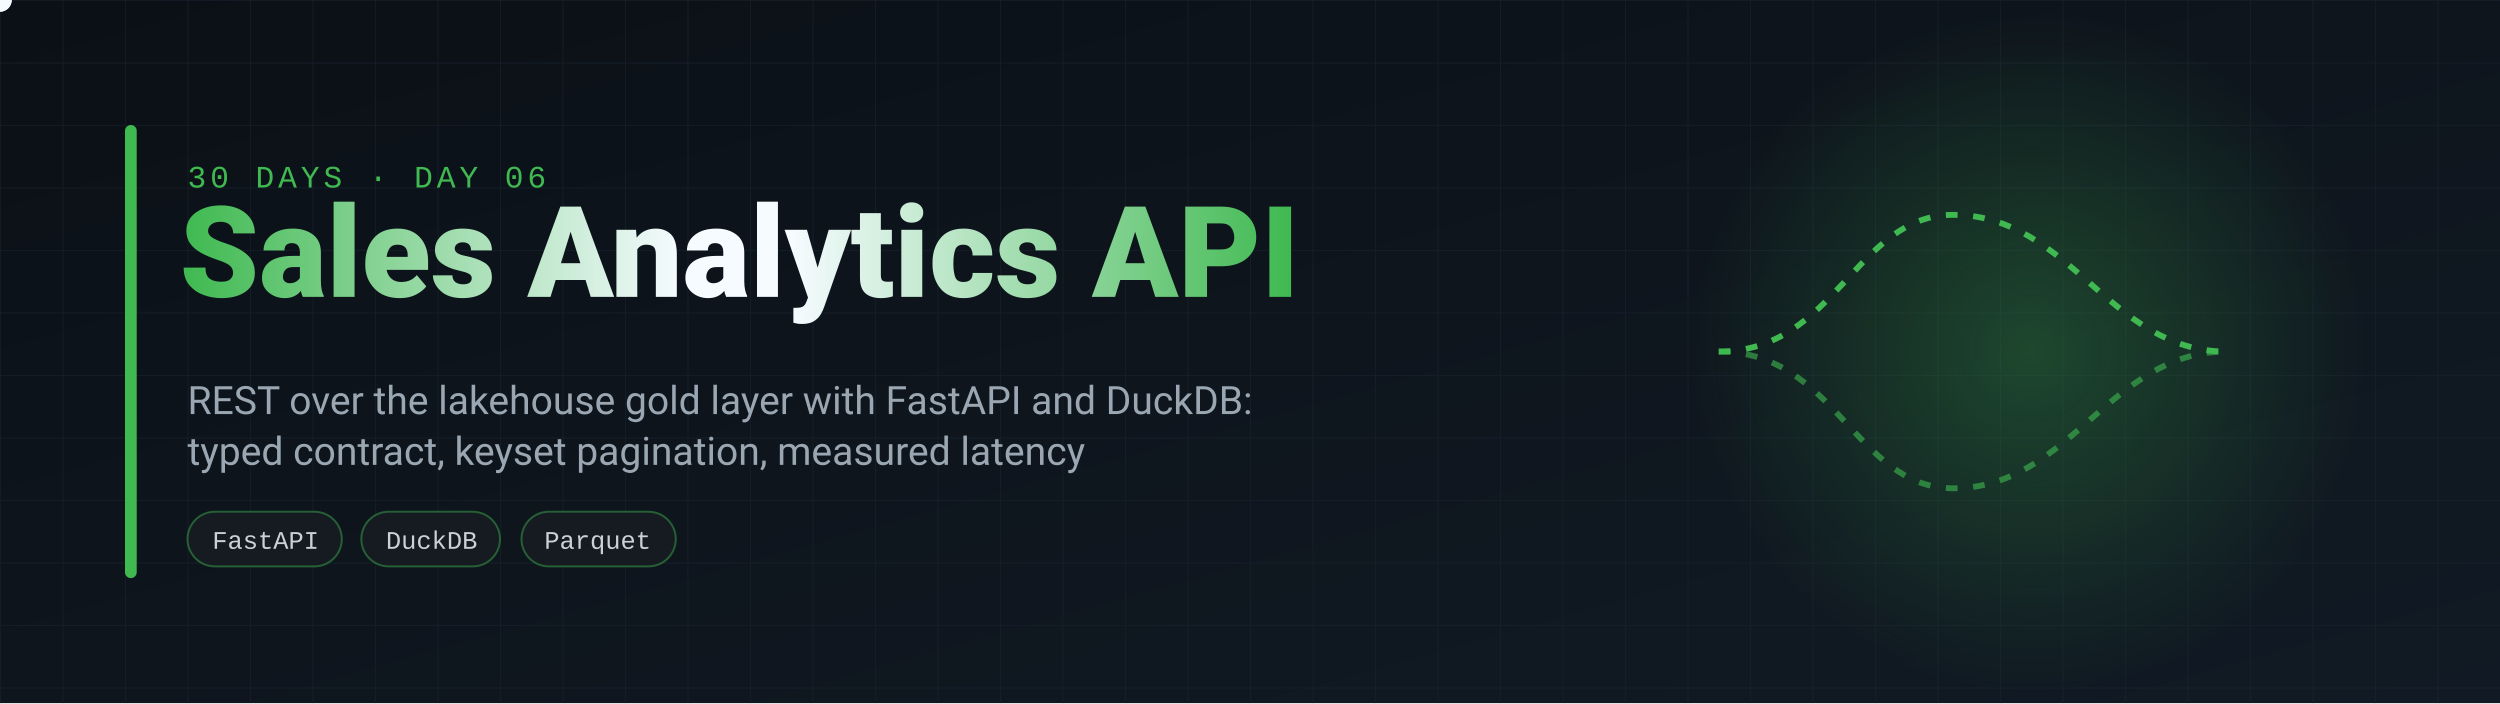
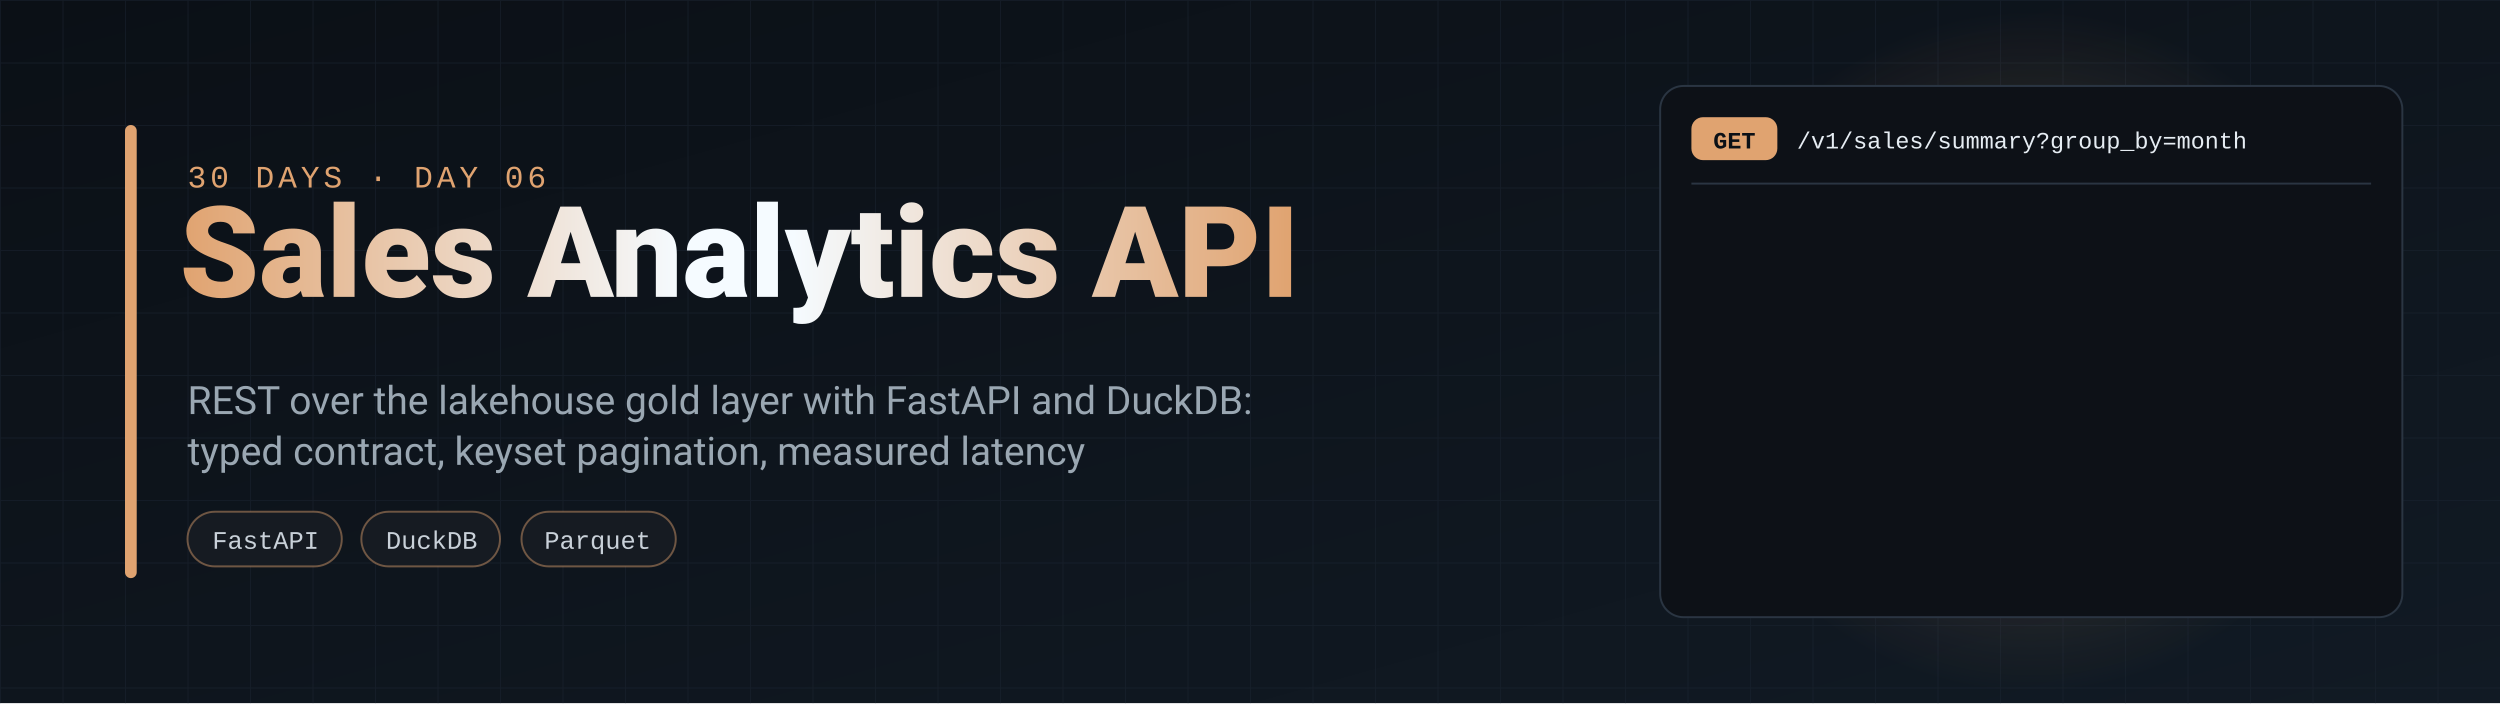
<svg xmlns="http://www.w3.org/2000/svg" width="1280" height="360" viewBox="0 0 1280 360" role="img" aria-label="Sales Analytics API: REST over the lakehouse gold layer with FastAPI and DuckDB: typed contract, keyset pagination, measured latency">
  <defs>
    <linearGradient id="bg" x1="0" y1="0" x2="1" y2="1">
      <stop offset="0" stop-color="#0b1016" />
      <stop offset="1" stop-color="#111a24" />
    </linearGradient>
    <linearGradient id="shine" x1="0" y1="0" x2="1" y2="0">
-       <stop offset="0" stop-color="#3fb950" />
+       <stop offset="0" stop-color="#e0a370" />
      <stop offset="0.45" stop-color="#f5fbff" />
      <stop offset="0.55" stop-color="#f5fbff" />
-       <stop offset="1" stop-color="#3fb950" />
+       <stop offset="1" stop-color="#e0a370" />
      <animateTransform attributeName="gradientTransform" type="translate" values="-1 0; 1 0" dur="4.5s" repeatCount="indefinite" />
    </linearGradient>
    <radialGradient id="glow" cx="0.5" cy="0.5" r="0.5">
-       <stop offset="0" stop-color="#3fb950" stop-opacity="0.30" />
-       <stop offset="1" stop-color="#3fb950" stop-opacity="0" />
+       <stop offset="0" stop-color="#e0a370" stop-opacity="0.30" />
+       <stop offset="1" stop-color="#e0a370" stop-opacity="0" />
    </radialGradient>
    <pattern id="grid" width="32" height="32" patternUnits="userSpaceOnUse">
      <path d="M32 0H0V32" fill="none" stroke="#1b2430" stroke-width="1" />
    </pattern>
    <style>
      .sans { font-family: 'Segoe UI', Roboto, Helvetica, Arial, sans-serif; } .mono { font-family: ui-monospace, 'Cascadia Code', Consolas, 'Liberation Mono', monospace; }
      .pulse { animation: pulse 3s ease-in-out infinite; transform-origin: 1040px 180px; }
      @keyframes pulse { 0%, 100% { transform: scale(0.92); opacity: .65; } 50% { transform: scale(1.08); opacity: 1; } }
      .fade { opacity: 0; animation: fade 8s infinite; }
      @keyframes fade { 0% { opacity: 0; transform: translateY(8px); } 6% { opacity: 1; transform: none; } 88% { opacity: 1; } 96%, 100% { opacity: 0; } }
      .grow { transform-box: fill-box; transform-origin: bottom; animation: grow 8s ease-out infinite; }
      @keyframes grow { 0% { transform: scaleY(0); } 18% { transform: scaleY(1); } 88% { transform: scaleY(1); opacity: 1; } 96%, 100% { transform: scaleY(1); opacity: 0; } }
      .growx { transform-box: fill-box; transform-origin: left; animation: growx 8s ease-out infinite; }
      @keyframes growx { 0% { transform: scaleX(0); } 18% { transform: scaleX(1); } 88% { transform: scaleX(1); opacity: 1; } 96%, 100% { transform: scaleX(1); opacity: 0; } }
      .draw { stroke-dasharray: 1000; stroke-dashoffset: 1000; animation: draw 8s ease-in-out infinite; }
      @keyframes draw { 0% { stroke-dashoffset: 1000; } 35% { stroke-dashoffset: 0; } 88% { stroke-dashoffset: 0; opacity: 1; } 96%, 100% { opacity: 0; } }
      .flow { stroke-dasharray: 6 8; animation: flow 1.4s linear infinite; }
      @keyframes flow { to { stroke-dashoffset: -28; } }
      .blink { animation: blink 1s steps(1) infinite; } @keyframes blink { 50% { opacity: 0; } }
      .d1 { animation-delay: .3s; } .d2 { animation-delay: .6s; } .d3 { animation-delay: .9s; }
      .d4 { animation-delay: 1.2s; } .d5 { animation-delay: 1.5s; } .d6 { animation-delay: 1.8s; }
      .d7 { animation-delay: 2.1s; } .d8 { animation-delay: 2.4s; } .d9 { animation-delay: 2.7s; }
    </style>
  </defs>
  <rect width="1280" height="360" fill="url(#bg)" />
  <rect width="1280" height="360" fill="url(#grid)" opacity="0.55" />
  <circle class="pulse" cx="1040" cy="180" r="175" fill="url(#glow)" />
-   <rect x="64" y="64" width="6" height="232" rx="3" fill="#3fb950" />
-   <text x="96" y="96" class="mono" font-size="16" fill="#3fb950" letter-spacing="2">30 DAYS · DAY 06</text>
+   <rect x="64" y="64" width="6" height="232" rx="3" fill="#e0a370" />
+   <text x="96" y="96" class="mono" font-size="16" fill="#e0a370" letter-spacing="2">30 DAYS · DAY 06</text>
  <text x="92" y="152" class="sans" font-size="65" font-weight="800" fill="url(#shine)">Sales Analytics API</text>
  <text x="96" y="212" class="sans" font-size="20" fill="#9aa7b2">REST over the lakehouse gold layer with FastAPI and DuckDB:</text>
  <text x="96" y="238" class="sans" font-size="20" fill="#9aa7b2">typed contract, keyset pagination, measured latency</text>
-   <rect x="96" y="262" width="79" height="28" rx="14" fill="#161b22" stroke="#3fb950" stroke-opacity="0.45" />
+   <rect x="96" y="262" width="79" height="28" rx="14" fill="#161b22" stroke="#e0a370" stroke-opacity="0.45" />
  <text x="136" y="281" text-anchor="middle" class="mono" font-size="13" fill="#c9d1d9">FastAPI</text>
-   <rect x="185" y="262" width="71" height="28" rx="14" fill="#161b22" stroke="#3fb950" stroke-opacity="0.45" />
+   <rect x="185" y="262" width="71" height="28" rx="14" fill="#161b22" stroke="#e0a370" stroke-opacity="0.45" />
  <text x="221" y="281" text-anchor="middle" class="mono" font-size="13" fill="#c9d1d9">DuckDB</text>
-   <rect x="267" y="262" width="79" height="28" rx="14" fill="#161b22" stroke="#3fb950" stroke-opacity="0.45" />
+   <rect x="267" y="262" width="79" height="28" rx="14" fill="#161b22" stroke="#e0a370" stroke-opacity="0.45" />
  <text x="306" y="281" text-anchor="middle" class="mono" font-size="13" fill="#c9d1d9">Parquet</text>
  <g>
-     <path d="M880 180 C940 180 950 110 1000 110 C1060 110 1080 180 1140 180" class="flow" stroke="#3fb950" stroke-width="3" fill="none" />
-     <path d="M880 180 C940 180 950 250 1000 250 C1060 250 1080 180 1140 180" class="flow" stroke="#3fb950" stroke-opacity=".6" stroke-width="3" fill="none" />
-     <g class="fade d1">
-       <circle cx="880" cy="180" r="30" fill="#161b22" stroke="#3fb950" stroke-width="2" />
-       <text x="880" y="232" text-anchor="middle" class="mono" font-size="11" fill="#8b949e">SOURCE</text>
+     <rect x="850" y="44" width="380" height="272" rx="12" fill="#0d1117" stroke="#2a3542" />
+     <rect x="866" y="60" width="44" height="22" rx="6" fill="#e0a370" />
+     <text x="888" y="76" text-anchor="middle" class="mono" font-size="12" font-weight="700" fill="#0b1016">GET</text>
+     <text x="920" y="76" class="mono" font-size="12" fill="#e6edf3">/v1/sales/summary?group_by=month</text>
+     <line x1="866" y1="94" x2="1214" y2="94" stroke="#2a3542" />
+     <text x="870" y="116" class="mono fade d1" font-size="12" xml:space="preserve" fill="#8b949e">{</text>
+     <text x="870" y="135" class="mono fade d2" font-size="12" xml:space="preserve" fill="#c9d1d9">  "group_by": "month",</text>
+     <text x="870" y="154" class="mono fade d3" font-size="12" xml:space="preserve" fill="#c9d1d9">  "rows": [</text>
+     <text x="870" y="173" class="mono fade d4" font-size="12" xml:space="preserve" fill="#c9d1d9">    {"key": "2025-06",</text>
+     <text x="870" y="192" class="mono fade d5" font-size="12" xml:space="preserve" fill="#c9d1d9">     "orders": 43156,</text>
+     <text x="870" y="211" class="mono fade d6" font-size="12" xml:space="preserve" fill="#c9d1d9">     "revenue_cents": 1352146201}</text>
+     <text x="870" y="230" class="mono fade d7" font-size="12" xml:space="preserve" fill="#8b949e">  ],</text>
+     <text x="870" y="249" class="mono fade d8" font-size="12" xml:space="preserve" fill="#c9d1d9">  "total_revenue_cents": ...</text>
+     <text x="870" y="268" class="mono fade d9" font-size="12" xml:space="preserve" fill="#8b949e">}</text>
+     <g class="fade d5">
+       <rect x="1010" y="284" width="46" height="22" rx="11" fill="#3fb950" fill-opacity=".15" stroke="#3fb950" />
+       <text x="1033" y="299" text-anchor="middle" class="mono" font-size="11" font-weight="700" fill="#3fb950">200</text>
    </g>
-     <g class="fade d2">
-       <circle cx="1000" cy="110" r="30" fill="#161b22" stroke="#3fb950" stroke-width="2" />
-       <text x="1000" y="162" text-anchor="middle" class="mono" font-size="11" fill="#8b949e">PROCESS</text>
+     <g class="fade d6">
+       <rect x="1062" y="284" width="46" height="22" rx="11" fill="#e0a370" fill-opacity=".15" stroke="#e0a370" />
+       <text x="1085" y="299" text-anchor="middle" class="mono" font-size="11" font-weight="700" fill="#e0a370">304</text>
    </g>
-     <g class="fade d3">
-       <circle cx="1000" cy="250" r="30" fill="#161b22" stroke="#3fb950" stroke-width="2" />
-       <text x="1000" y="302" text-anchor="middle" class="mono" font-size="11" fill="#8b949e">STORE</text>
+     <g class="fade d7">
+       <rect x="1114" y="284" width="46" height="22" rx="11" fill="#d29922" fill-opacity=".15" stroke="#d29922" />
+       <text x="1137" y="299" text-anchor="middle" class="mono" font-size="11" font-weight="700" fill="#d29922">400</text>
    </g>
-     <g class="fade d4">
-       <circle cx="1140" cy="180" r="30" fill="#161b22" stroke="#3fb950" stroke-width="2" />
-       <text x="1140" y="232" text-anchor="middle" class="mono" font-size="11" fill="#8b949e">SERVE</text>
+     <g class="fade d8">
+       <rect x="1166" y="284" width="46" height="22" rx="11" fill="#f85149" fill-opacity=".15" stroke="#f85149" />
+       <text x="1189" y="299" text-anchor="middle" class="mono" font-size="11" font-weight="700" fill="#f85149">404</text>
    </g>
-     <circle r="6" fill="#f5fbff">
-       <animateMotion dur="2.4s" repeatCount="indefinite" path="M880 180 C940 180 950 110 1000 110 C1060 110 1080 180 1140 180" />
-     </circle>
-     <circle r="6" fill="#f5fbff">
-       <animateMotion dur="3.1s" repeatCount="indefinite" path="M880 180 C940 180 950 250 1000 250 C1060 250 1080 180 1140 180" />
-     </circle>
  </g>
</svg>
